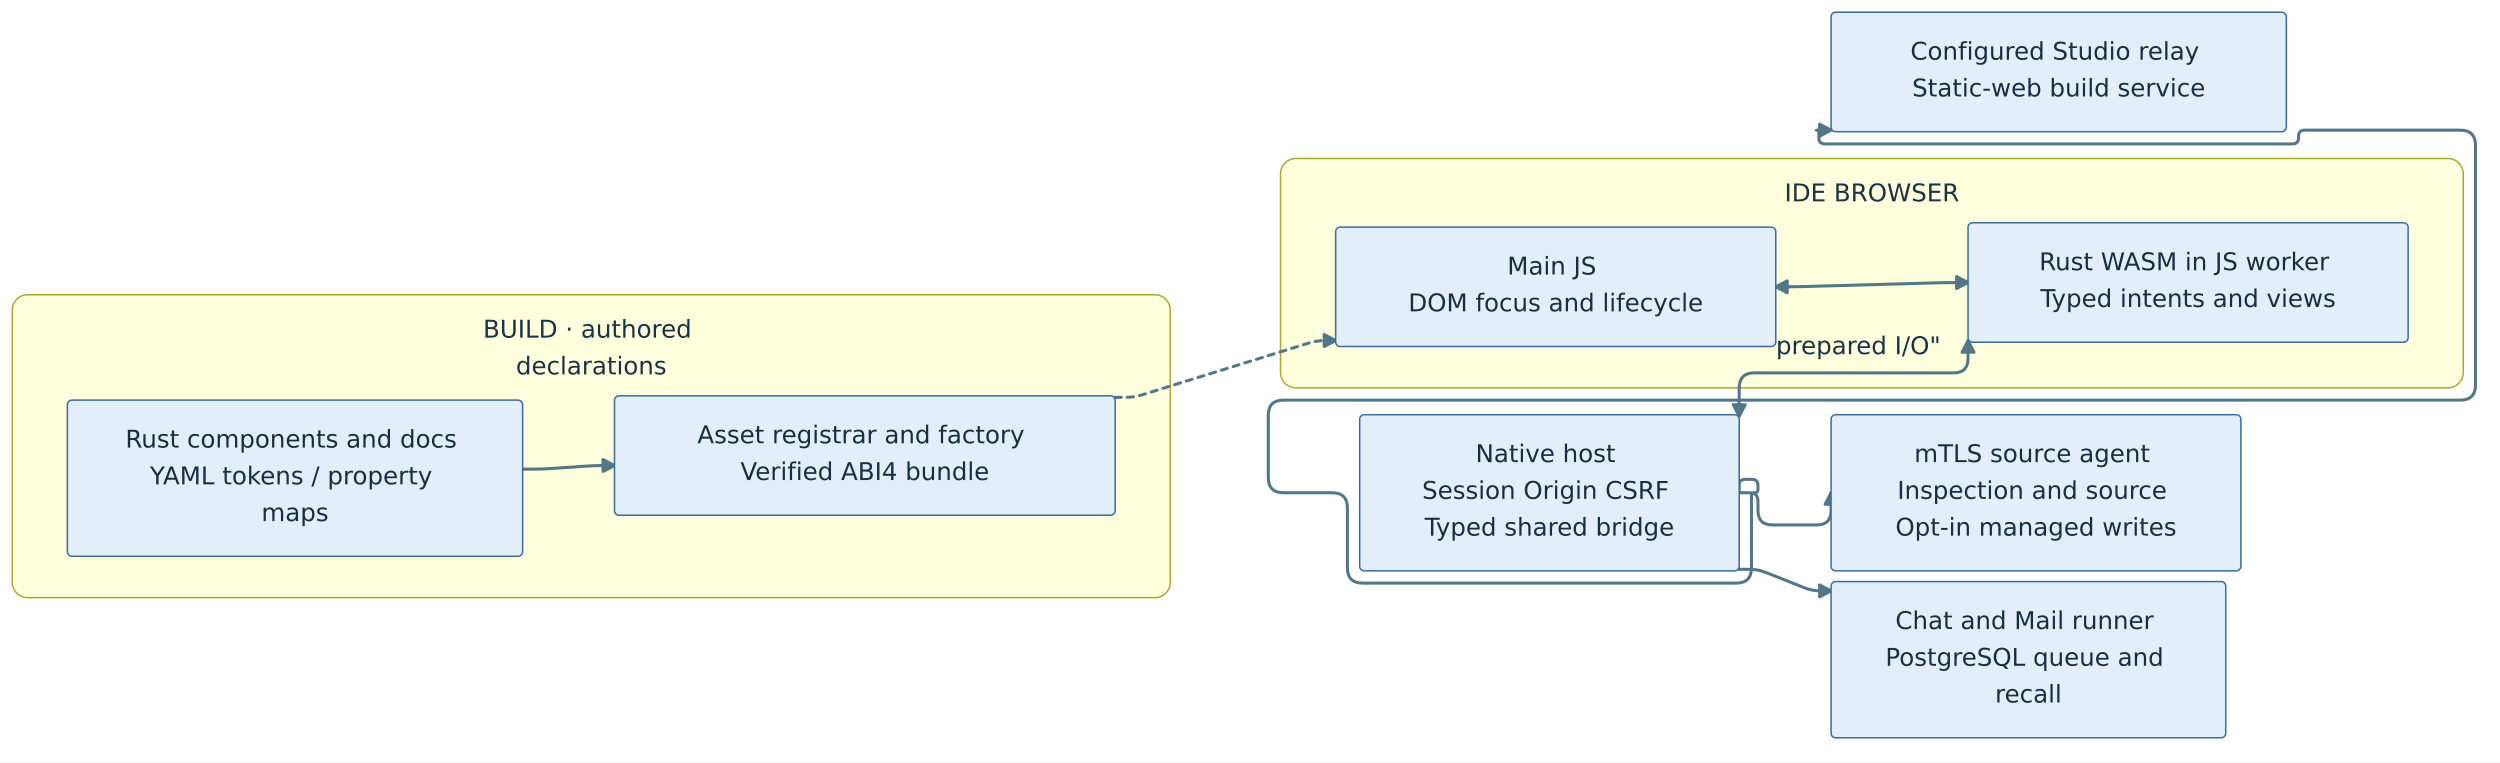
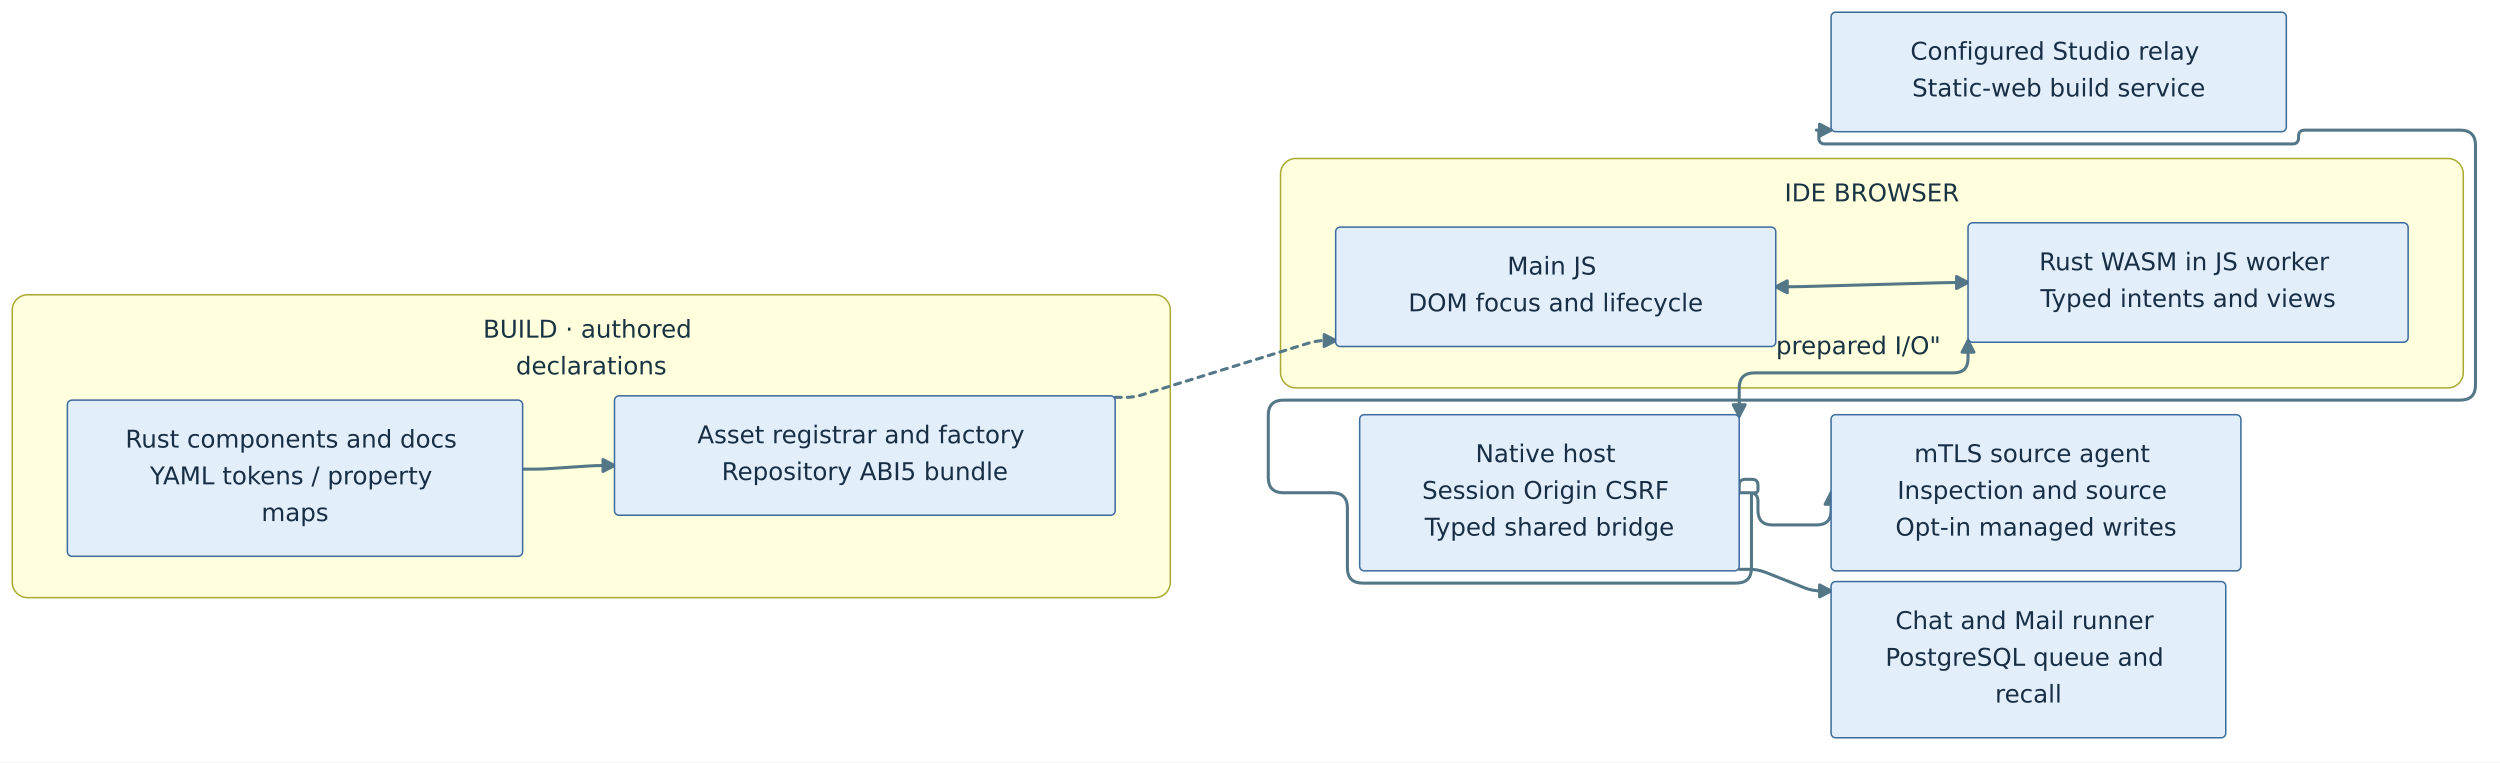
<svg xmlns="http://www.w3.org/2000/svg" width="1632.677" height="497.808" viewBox="0 0 1632.677 497.808">
  <rect x="0" y="0" width="1632.677" height="497.808" fill="#ffffff" />
  <defs>
    <marker id="arrow-0" viewBox="0 0 10 10" refX="5" refY="5" markerUnits="userSpaceOnUse" markerWidth="8" markerHeight="8" orient="auto">
      <path d="M 0 0 L 10 5 L 0 10 z" fill="#537787" stroke="#537787" stroke-width="1" stroke-dasharray="1,0" />
    </marker>
    <marker id="arrow-start-0" viewBox="0 0 10 10" refX="4.5" refY="5" markerUnits="userSpaceOnUse" markerWidth="8" markerHeight="8" orient="auto">
      <path d="M 0 5 L 10 10 L 10 0 z" fill="#537787" stroke="#537787" stroke-width="1" stroke-dasharray="1,0" />
    </marker>
  </defs>
  <rect x="8.00" y="192.50" width="756.28" height="197.81" rx="10" ry="10" fill="#FFFFDE" stroke="#AAAA33" stroke-width="1" />
  <text x="386.14" y="220.50" text-anchor="middle" font-family="DejaVu Sans" font-size="16" fill="#183342">
    <tspan x="386.14" dy="0.00">BUILD · authored</tspan>
    <tspan x="386.14" dy="24.00">declarations</tspan>
  </text>
  <rect x="836.28" y="103.50" width="772.40" height="149.81" rx="10" ry="10" fill="#FFFFDE" stroke="#AAAA33" stroke-width="1" />
  <text x="1222.48" y="131.50" text-anchor="middle" font-family="DejaVu Sans" font-size="16" fill="#183342">
    <tspan x="1222.48" dy="0.00">IDE BROWSER</tspan>
  </text>
  <path id="edge-0" class="edgePath" data-edge-id="edge-0" d="M 341.306,306.393 L 348.044,306.393 Q 353.556,306.393 359.057,306.023 L 383.556,304.375 Q 389.056,304.005 394.569,304.005 L 401.306,304.005" fill="none" stroke="#537787" stroke-width="2" stroke-linecap="round" stroke-linejoin="round" />
  <g transform="translate(401.31 304.01) rotate(0.00)">
    <polygon points="0,0 -7.50,3.90 -7.50,-3.90" fill="#537787" stroke="#537787" stroke-width="2" stroke-linejoin="round" stroke-linecap="round" />
  </g>
  <path id="edge-1" class="edgePath" data-edge-id="edge-1" d="M 1159.695,187.308 L 1166.433,187.308 Q 1171.945,187.308 1177.455,187.155 L 1267.498,184.653 Q 1273.009,184.500 1278.521,184.500 L 1285.259,184.500" fill="none" stroke="#537787" stroke-width="2" stroke-linecap="round" stroke-linejoin="round" />
  <g transform="translate(1159.70 187.31) rotate(180.00)">
    <polygon points="0,0 -7.50,3.90 -7.50,-3.90" fill="#537787" stroke="#537787" stroke-width="2" stroke-linejoin="round" stroke-linecap="round" />
  </g>
  <g transform="translate(1285.26 184.50) rotate(0.00)">
    <polygon points="0,0 -7.50,3.90 -7.50,-3.90" fill="#537787" stroke="#537787" stroke-width="2" stroke-linejoin="round" stroke-linecap="round" />
  </g>
  <path id="edge-2" class="edgePath" data-edge-id="edge-2" d="M 728.276,259.500 L 735.014,259.500 Q 740.526,259.500 745.791,257.866 L 854.762,224.039 Q 860.026,222.405 865.539,222.405 L 872.276,222.405" fill="none" stroke="#537787" stroke-width="2" stroke-dasharray="4 4" stroke-linecap="round" stroke-linejoin="round" />
  <g transform="translate(872.28 222.40) rotate(0.00)">
    <polygon points="0,0 -7.50,3.90 -7.50,-3.90" fill="#537787" stroke="#537787" stroke-width="2" stroke-linejoin="round" stroke-linecap="round" />
  </g>
  <path id="edge-3" class="edgePath" data-edge-id="edge-3" d="M 1285.259,222.500 L 1285.259,234.054 Q 1285.259,243.508 1275.805,243.508 L 1145.823,243.508 Q 1135.823,243.508 1135.823,253.508 L 1135.823,271.808" fill="none" stroke="#537787" stroke-width="2" stroke-linecap="round" stroke-linejoin="round" />
  <g transform="translate(1285.26 222.50) rotate(270.00)">
    <polygon points="0,0 -7.50,3.90 -7.50,-3.90" fill="#537787" stroke="#537787" stroke-width="2" stroke-linejoin="round" stroke-linecap="round" />
  </g>
  <g transform="translate(1135.82 271.81) rotate(90.00)">
    <polygon points="0,0 -7.50,3.90 -7.50,-3.90" fill="#537787" stroke="#537787" stroke-width="2" stroke-linejoin="round" stroke-linecap="round" />
  </g>
  <rect data-edge-id="edge-3" data-label-kind="center" x="1136.22" y="213.11" width="147.43" height="28.40" rx="2" ry="2" fill="rgba(248,250,252, 0.92)" fill-opacity="0.00" stroke="#537787" stroke-opacity="0.00" stroke-width="0.8" />
  <g class="edgeLabel" data-edge-id="edge-3" data-label-kind="center">
    <text x="1209.94" y="231.31" text-anchor="middle" font-family="DejaVu Sans" font-size="16" fill="#183342">
      <tspan x="1209.94" dy="0.00">"prepared I/O"</tspan>
    </text>
  </g>
  <path id="edge-4" class="edgePath" data-edge-id="edge-4" d="M 1135.823,321.808 L 1142.560,321.808 Q 1148.073,321.808 1148.073,327.320 L 1148.073,333.358 Q 1148.073,342.808 1157.523,342.808 L 1186.373,342.808 Q 1195.823,342.808 1195.823,333.358 L 1195.823,321.808" fill="none" stroke="#537787" stroke-width="2" stroke-linecap="round" stroke-linejoin="round" />
  <g transform="translate(1195.82 321.81) rotate(-90.00)">
    <polygon points="0,0 -7.50,3.90 -7.50,-3.90" fill="#537787" stroke="#537787" stroke-width="2" stroke-linejoin="round" stroke-linecap="round" />
  </g>
  <path id="edge-5" class="edgePath" data-edge-id="edge-5" d="M 1135.823,371.808 L 1142.560,371.808 Q 1148.073,371.808 1153.196,373.841 L 1178.449,383.866 Q 1183.573,385.900 1189.085,385.900 L 1195.823,385.900" fill="none" stroke="#537787" stroke-width="2" stroke-linecap="round" stroke-linejoin="round" />
  <g transform="translate(1195.82 385.90) rotate(0.00)">
    <polygon points="0,0 -7.50,3.90 -7.50,-3.90" fill="#537787" stroke="#537787" stroke-width="2" stroke-linejoin="round" stroke-linecap="round" />
  </g>
  <path id="edge-6" class="edgePath" data-edge-id="edge-6" d="M 1135.823,321.808 L 1135.823,316.995 Q 1135.823,313.058 1139.760,313.058 L 1144.135,313.058 Q 1148.073,313.058 1148.073,316.995 L 1148.073,319.895 Q 1148.073,321.808 1146.160,321.808 L 1145.735,321.808 Q 1143.823,321.808 1143.823,323.720 L 1143.823,370.808 Q 1143.823,380.808 1133.823,380.808 L 889.955,380.808 Q 879.955,380.808 879.955,370.808 L 879.955,331.808 Q 879.955,321.808 869.955,321.808 L 838.276,321.808 Q 828.276,321.808 828.276,311.808 L 828.276,271.308 Q 828.276,261.308 838.276,261.308 L 1606.677,261.308 Q 1616.677,261.308 1616.677,251.308 L 1616.677,95.000 Q 1616.677,85.000 1606.677,85.000 L 1505.179,85.000 Q 1501.129,85.000 1501.129,89.050 L 1501.129,89.950 Q 1501.129,94.000 1497.079,94.000 L 1191.873,94.000 Q 1187.823,94.000 1187.823,89.950 L 1187.823,85.720 Q 1187.823,85.000 1187.103,85.000 L 1186.223,85.000 L 1195.823,85.000" fill="none" stroke="#537787" stroke-width="2" stroke-linecap="round" stroke-linejoin="round" />
  <g transform="translate(1195.82 85.00) rotate(0.00)">
    <polygon points="0,0 -7.50,3.90 -7.50,-3.90" fill="#537787" stroke="#537787" stroke-width="2" stroke-linejoin="round" stroke-linecap="round" />
  </g>
  <rect x="1195.82" y="270.81" width="267.64" height="102.00" rx="3" ry="3" fill="#e3eefb" stroke="#3d6c9d" stroke-width="1" stroke-linejoin="round" stroke-linecap="round" />
  <text x="1329.64" y="301.81" text-anchor="middle" font-family="DejaVu Sans" font-size="16" fill="#172e45">
    <tspan x="1329.64" dy="0.00">mTLS source agent</tspan>
    <tspan x="1329.64" dy="24.00">Inspection and source</tspan>
    <tspan x="1329.64" dy="24.00">Opt-in managed writes</tspan>
  </text>
  <rect x="44.00" y="261.31" width="297.31" height="102.00" rx="3" ry="3" fill="#e3eefb" stroke="#3d6c9d" stroke-width="1" stroke-linejoin="round" stroke-linecap="round" />
  <text x="192.65" y="292.31" text-anchor="middle" font-family="DejaVu Sans" font-size="16" fill="#172e45">
    <tspan x="192.65" dy="0.00">Rust components and docs</tspan>
    <tspan x="192.65" dy="24.00">YAML tokens / property</tspan>
    <tspan x="192.65" dy="24.00">maps</tspan>
  </text>
  <rect x="401.31" y="258.50" width="326.97" height="78.00" rx="3" ry="3" fill="#e3eefb" stroke="#3d6c9d" stroke-width="1" stroke-linejoin="round" stroke-linecap="round" />
  <text x="564.79" y="289.50" text-anchor="middle" font-family="DejaVu Sans" font-size="16" fill="#172e45">
    <tspan x="564.79" dy="0.00">Asset registrar and factory</tspan>
-     <tspan x="564.79" dy="24.00">Verified ABI4 bundle</tspan>
+     <tspan x="564.79" dy="24.00">Repository ABI5 bundle</tspan>
  </text>
  <rect x="887.96" y="270.81" width="247.87" height="102.00" rx="3" ry="3" fill="#e3eefb" stroke="#3d6c9d" stroke-width="1" stroke-linejoin="round" stroke-linecap="round" />
  <text x="1011.89" y="301.81" text-anchor="middle" font-family="DejaVu Sans" font-size="16" fill="#172e45">
    <tspan x="1011.89" dy="0.00">Native host</tspan>
    <tspan x="1011.89" dy="24.00">Session Origin CSRF</tspan>
    <tspan x="1011.89" dy="24.00">Typed shared bridge</tspan>
  </text>
  <rect x="872.28" y="148.31" width="287.42" height="78.00" rx="3" ry="3" fill="#e3eefb" stroke="#3d6c9d" stroke-width="1" stroke-linejoin="round" stroke-linecap="round" />
  <text x="1015.99" y="179.31" text-anchor="middle" font-family="DejaVu Sans" font-size="16" fill="#172e45">
    <tspan x="1015.99" dy="0.00">Main JS</tspan>
    <tspan x="1015.99" dy="24.00">DOM focus and lifecycle</tspan>
  </text>
  <rect x="1195.82" y="379.81" width="257.76" height="102.00" rx="3" ry="3" fill="#e3eefb" stroke="#3d6c9d" stroke-width="1" stroke-linejoin="round" stroke-linecap="round" />
  <text x="1324.70" y="410.81" text-anchor="middle" font-family="DejaVu Sans" font-size="16" fill="#172e45">
    <tspan x="1324.70" dy="0.00">Chat and Mail runner</tspan>
    <tspan x="1324.70" dy="24.00">PostgreSQL queue and</tspan>
    <tspan x="1324.70" dy="24.00">recall</tspan>
  </text>
  <rect x="1195.82" y="8.00" width="297.31" height="78.00" rx="3" ry="3" fill="#e3eefb" stroke="#3d6c9d" stroke-width="1" stroke-linejoin="round" stroke-linecap="round" />
  <text x="1344.48" y="39.00" text-anchor="middle" font-family="DejaVu Sans" font-size="16" fill="#172e45">
    <tspan x="1344.48" dy="0.00">Configured Studio relay</tspan>
    <tspan x="1344.48" dy="24.00">Static-web build service</tspan>
  </text>
  <rect x="1285.26" y="145.50" width="287.42" height="78.00" rx="3" ry="3" fill="#e3eefb" stroke="#3d6c9d" stroke-width="1" stroke-linejoin="round" stroke-linecap="round" />
  <text x="1428.97" y="176.50" text-anchor="middle" font-family="DejaVu Sans" font-size="16" fill="#172e45">
    <tspan x="1428.97" dy="0.00">Rust WASM in JS worker</tspan>
    <tspan x="1428.97" dy="24.00">Typed intents and views</tspan>
  </text>
</svg>
